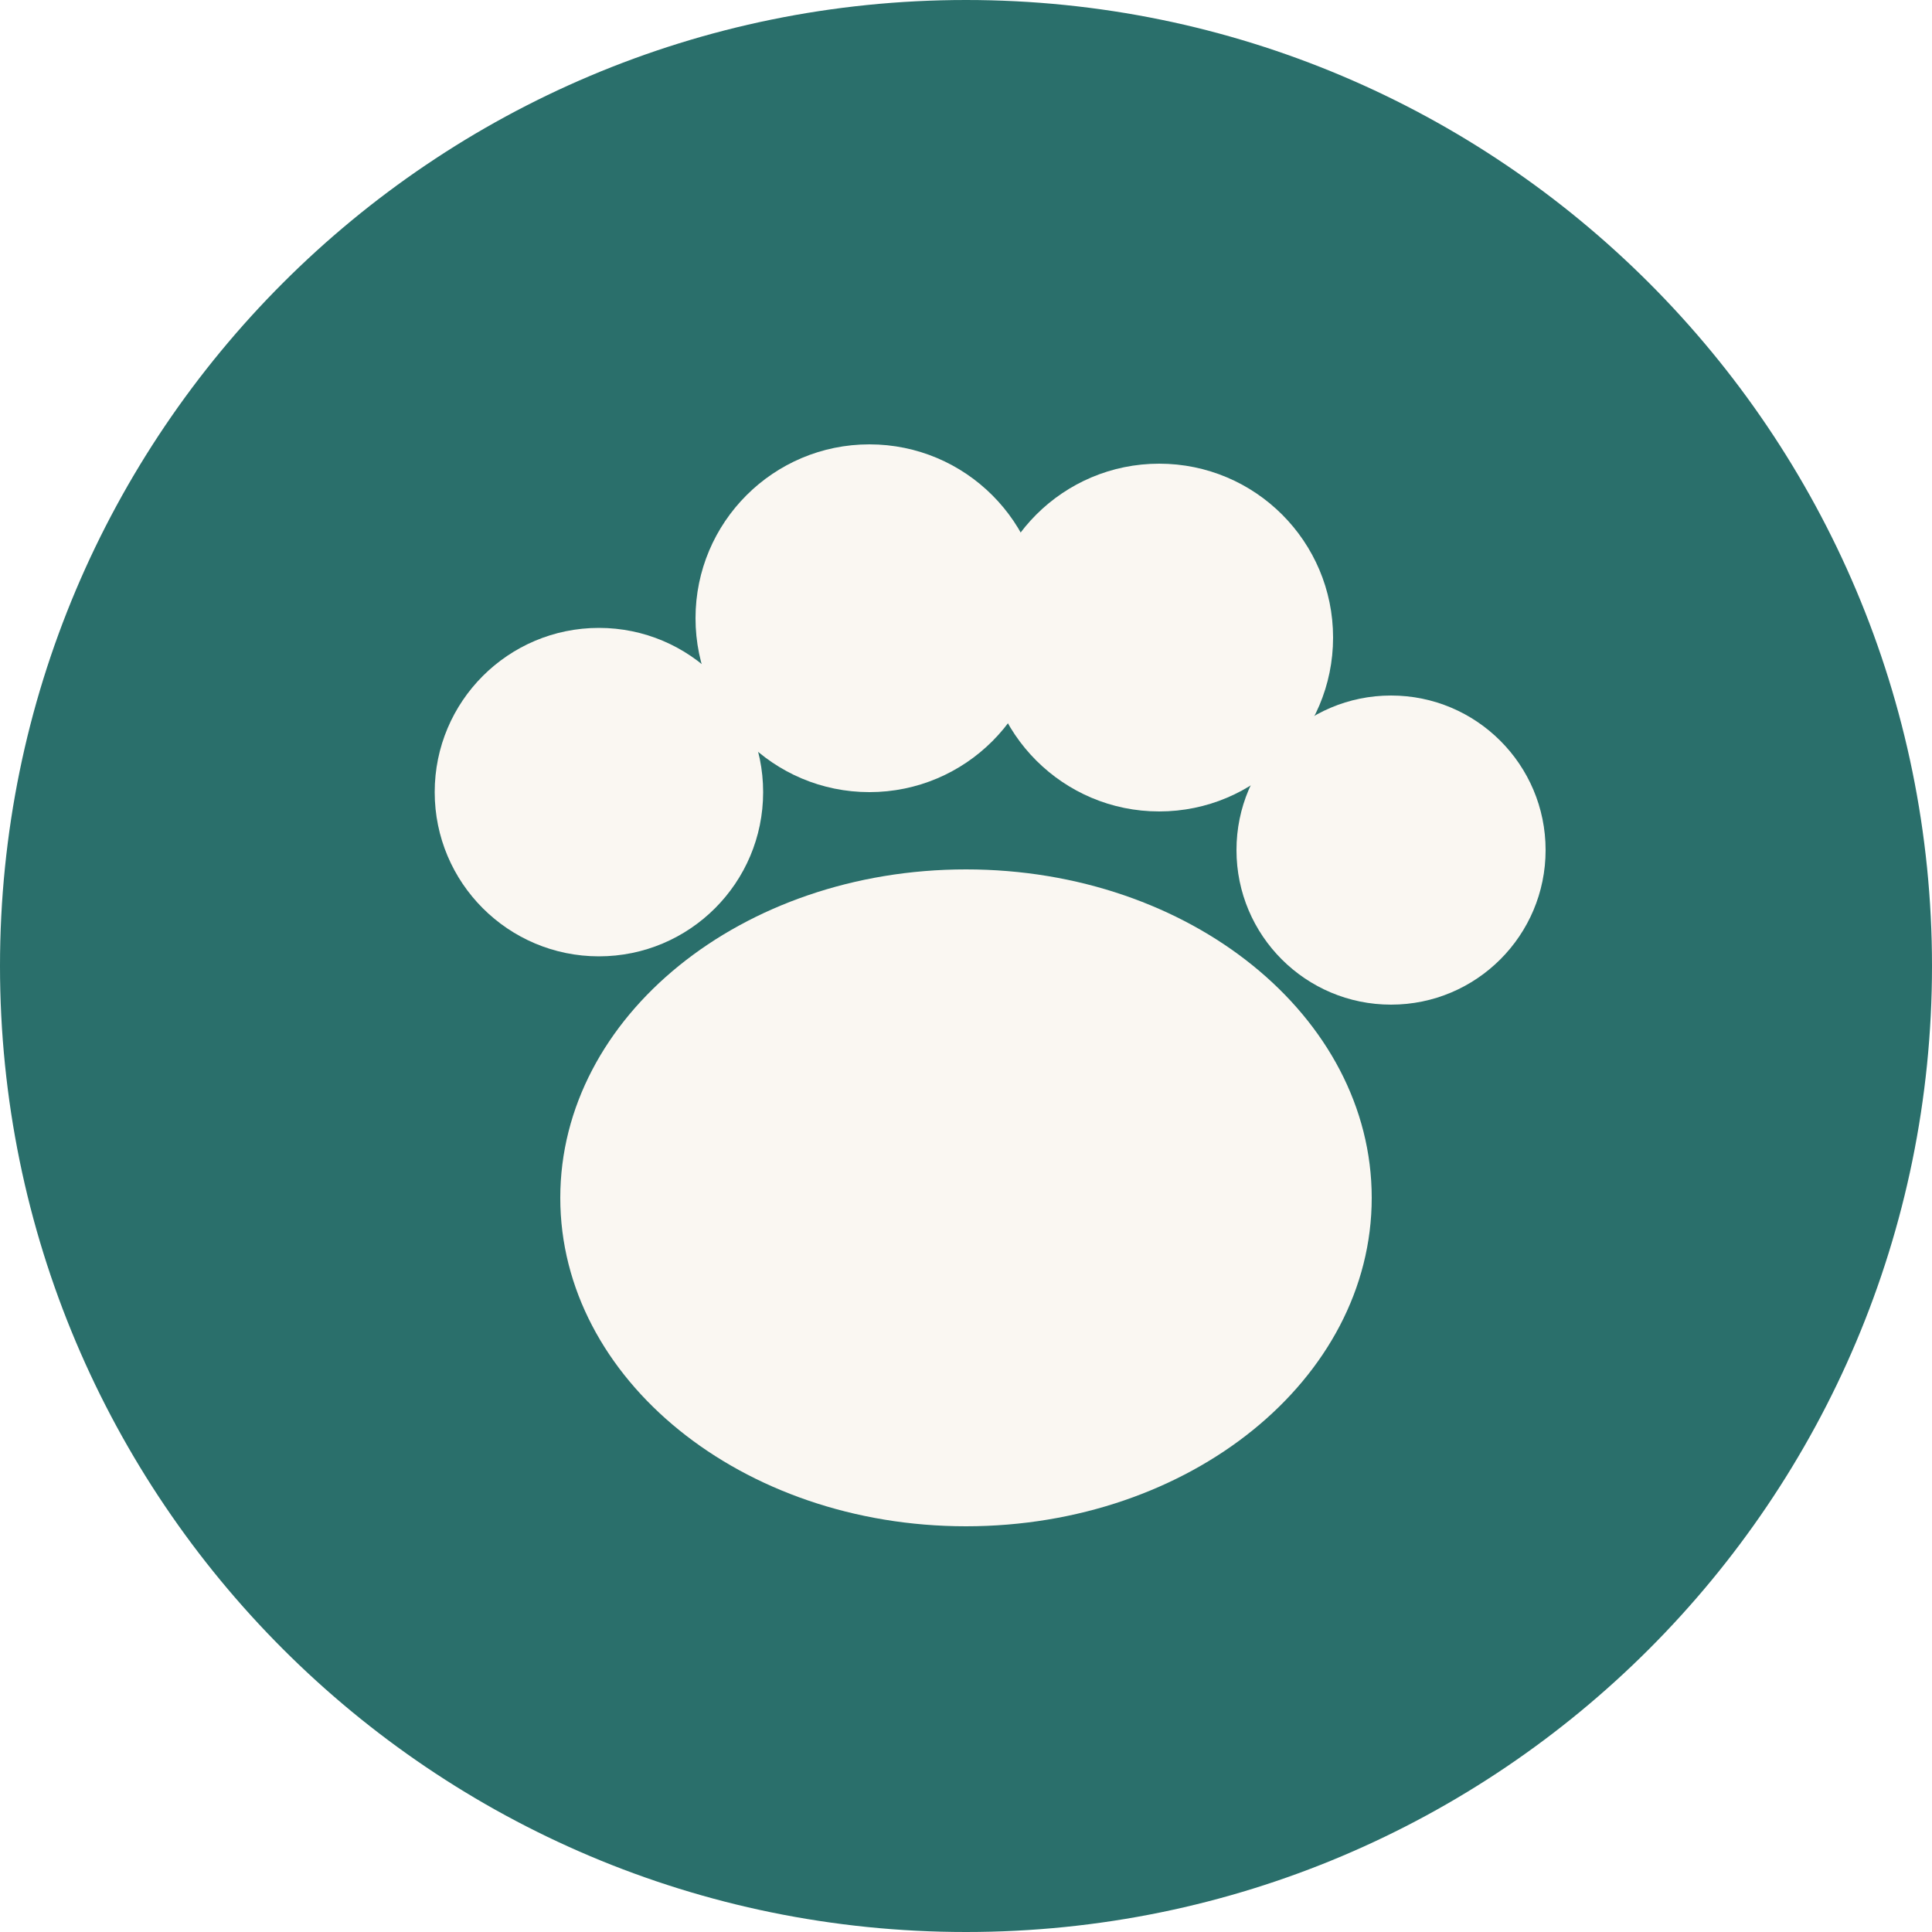
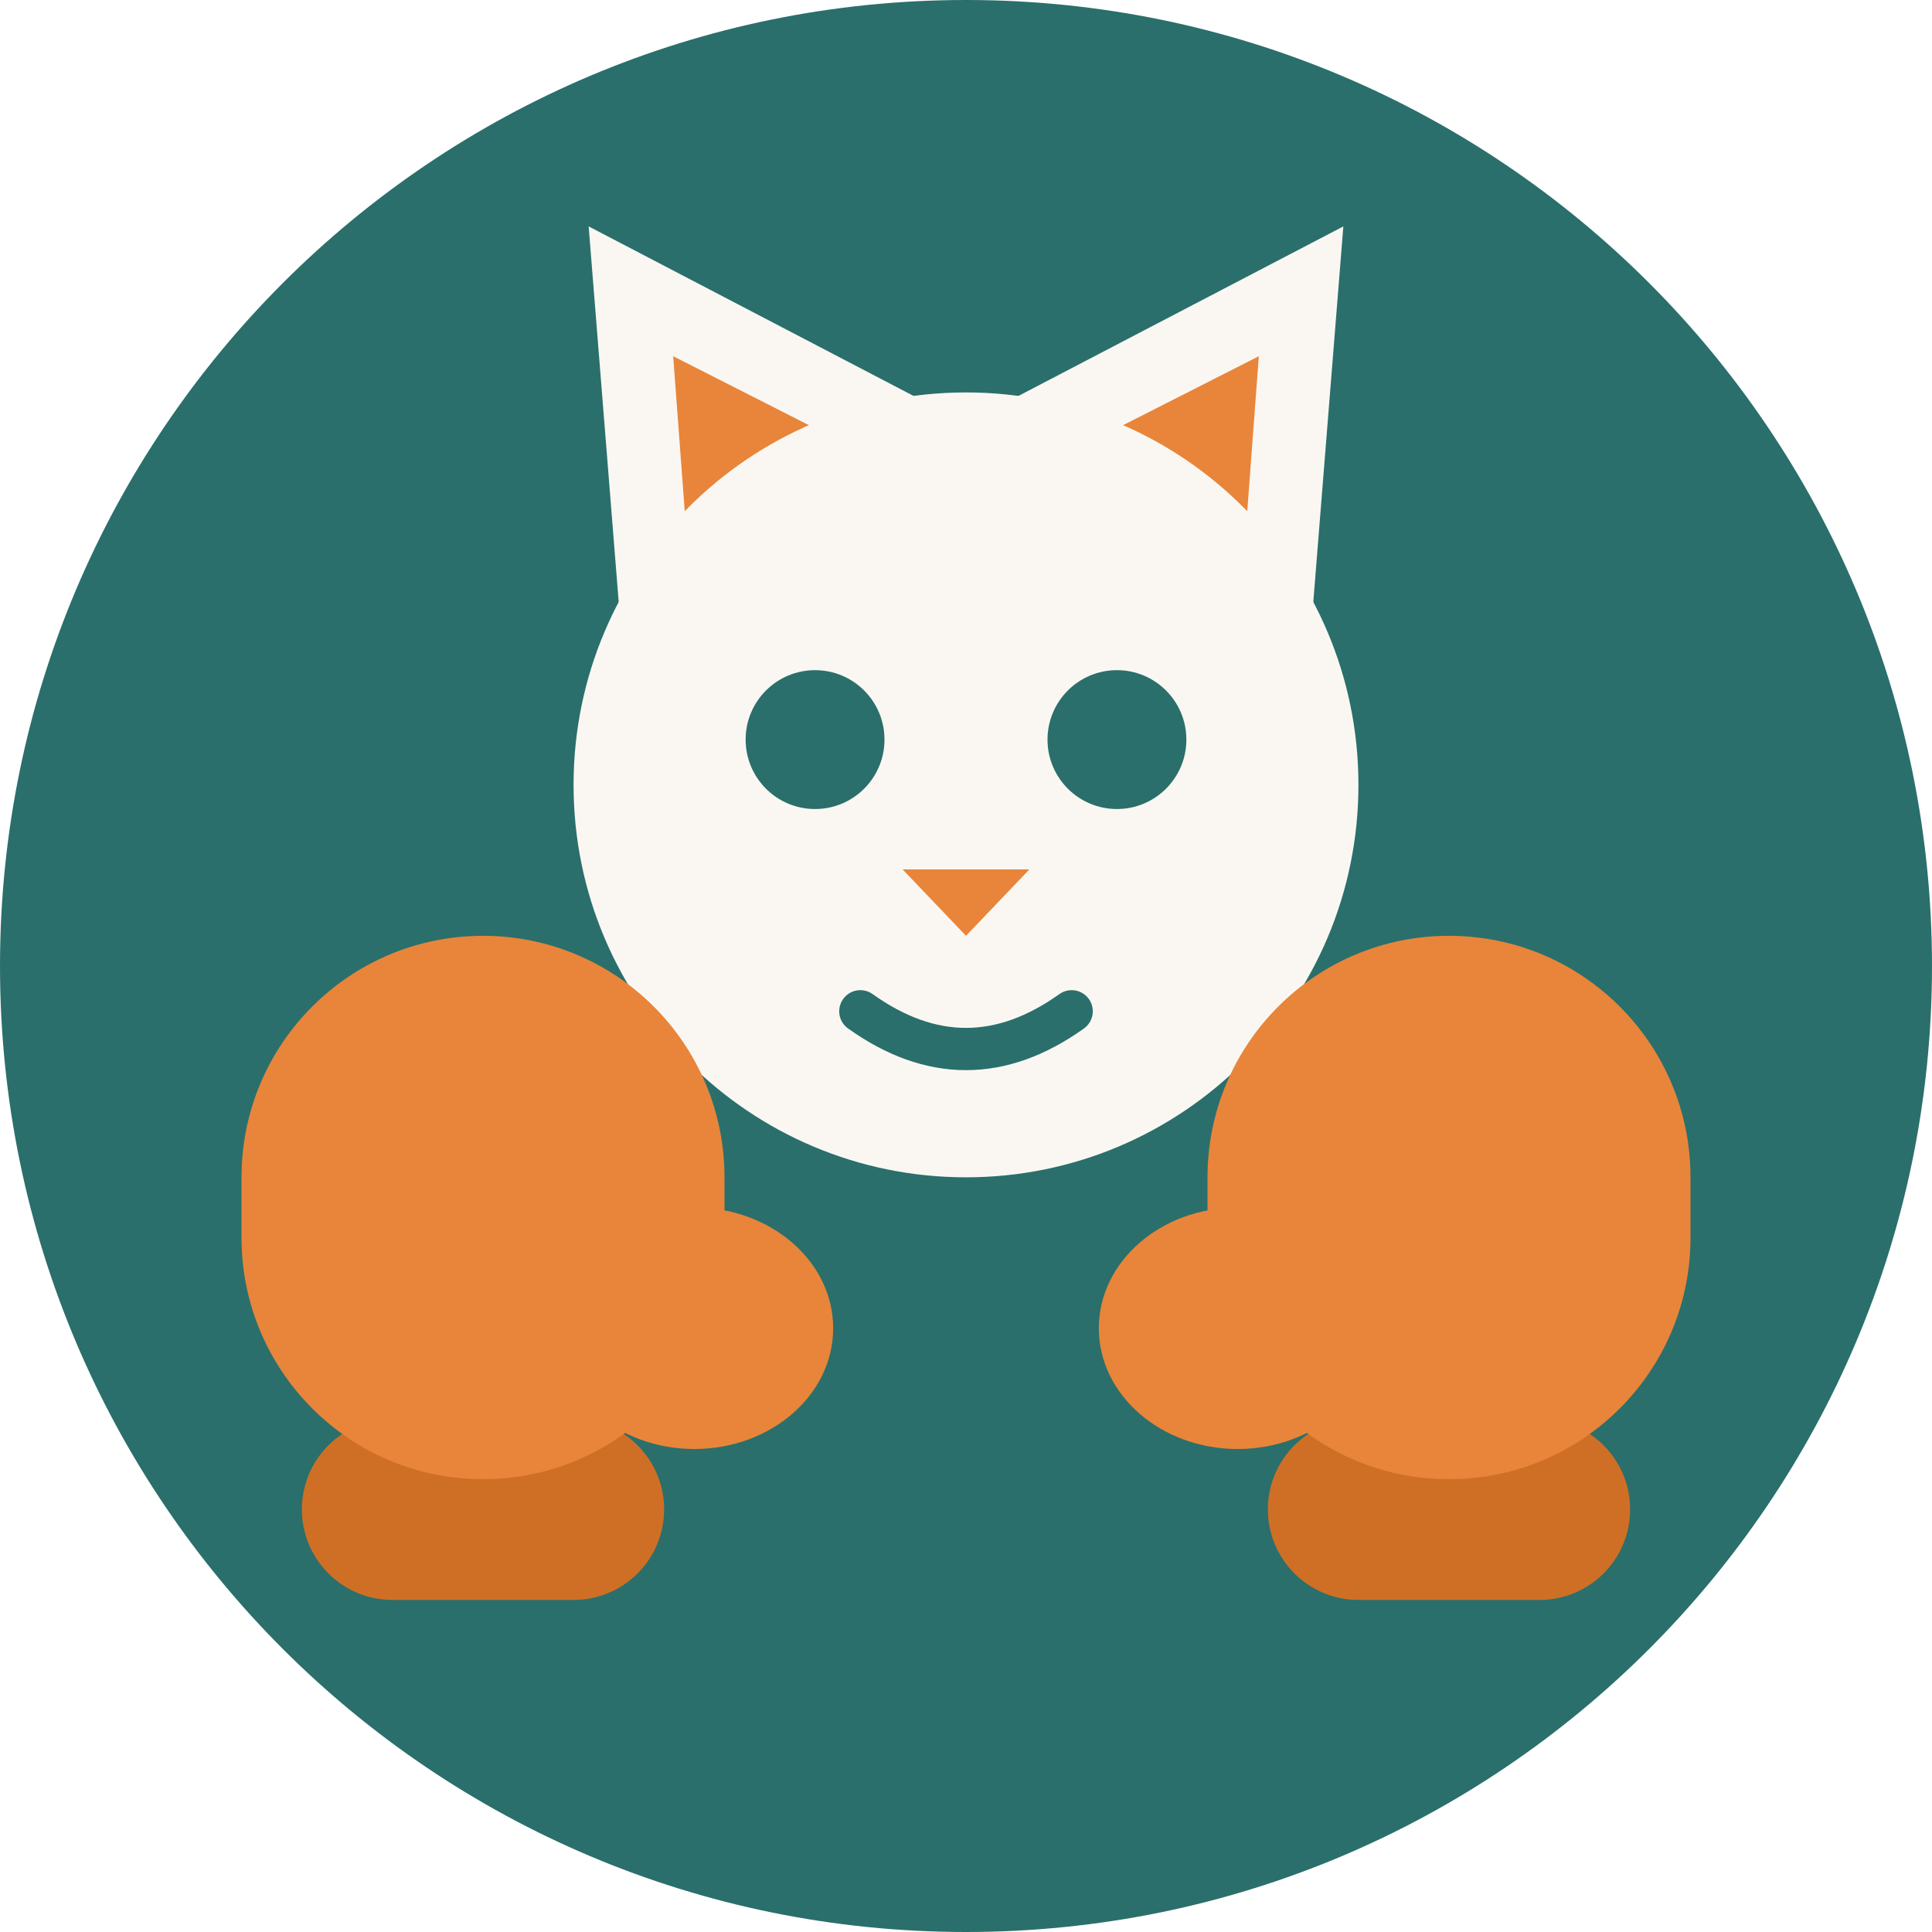
- <svg xmlns="http://www.w3.org/2000/svg" viewBox="0 0 100 100" width="100" height="100" role="img">
-   <circle cx="50" cy="50" r="50" fill="#2A6F6B" />
-   <ellipse cx="50" cy="62" rx="21" ry="17" fill="#FAF7F2" />
-   <circle cx="31" cy="41" r="8.5" fill="#FAF7F2" />
-   <circle cx="45" cy="32" r="9" fill="#FAF7F2" />
-   <circle cx="60" cy="33" r="9" fill="#FAF7F2" />
-   <circle cx="72" cy="44" r="8" fill="#FAF7F2" />
+ <svg xmlns="http://www.w3.org/2000/svg" viewBox="0 0 64 64" width="64" height="64" role="img" aria-label="Patitas Store">
+   <circle cx="32" cy="32" r="32" fill="#2A6F6B" />
+   <polygon points="20.5,20 19.5,7.5 31,13.5" fill="#FAF7F2" />
+   <polygon points="43.5,20 44.5,7.5 33,13.5" fill="#FAF7F2" />
+   <polygon points="22.8,18.5 22.3,11.8 28.6,15" fill="#E8853A" />
+   <polygon points="41.2,18.5 41.7,11.8 35.4,15" fill="#E8853A" />
+   <circle cx="32" cy="26" r="13" fill="#FAF7F2" />
+   <circle cx="27" cy="24.5" r="2.3" fill="#2A6F6B" />
+   <circle cx="37" cy="24.5" r="2.3" fill="#2A6F6B" />
+   <polygon points="32,31 29.9,28.8 34.1,28.8" fill="#E8853A" />
+   <path d="M28.5 33.5 Q32 36 35.5 33.5" stroke="#2A6F6B" stroke-width="1.4" fill="none" stroke-linecap="round" />
+   <rect x="10" y="47" width="12" height="6" rx="3" fill="#CF6F26" />
+   <ellipse cx="23" cy="44" rx="4.6" ry="4" fill="#E8853A" />
+   <rect x="8" y="31" width="16" height="18" rx="8" fill="#E8853A" />
+   <rect x="42" y="47" width="12" height="6" rx="3" fill="#CF6F26" />
+   <ellipse cx="41" cy="44" rx="4.6" ry="4" fill="#E8853A" />
+   <rect x="40" y="31" width="16" height="18" rx="8" fill="#E8853A" />
</svg>
